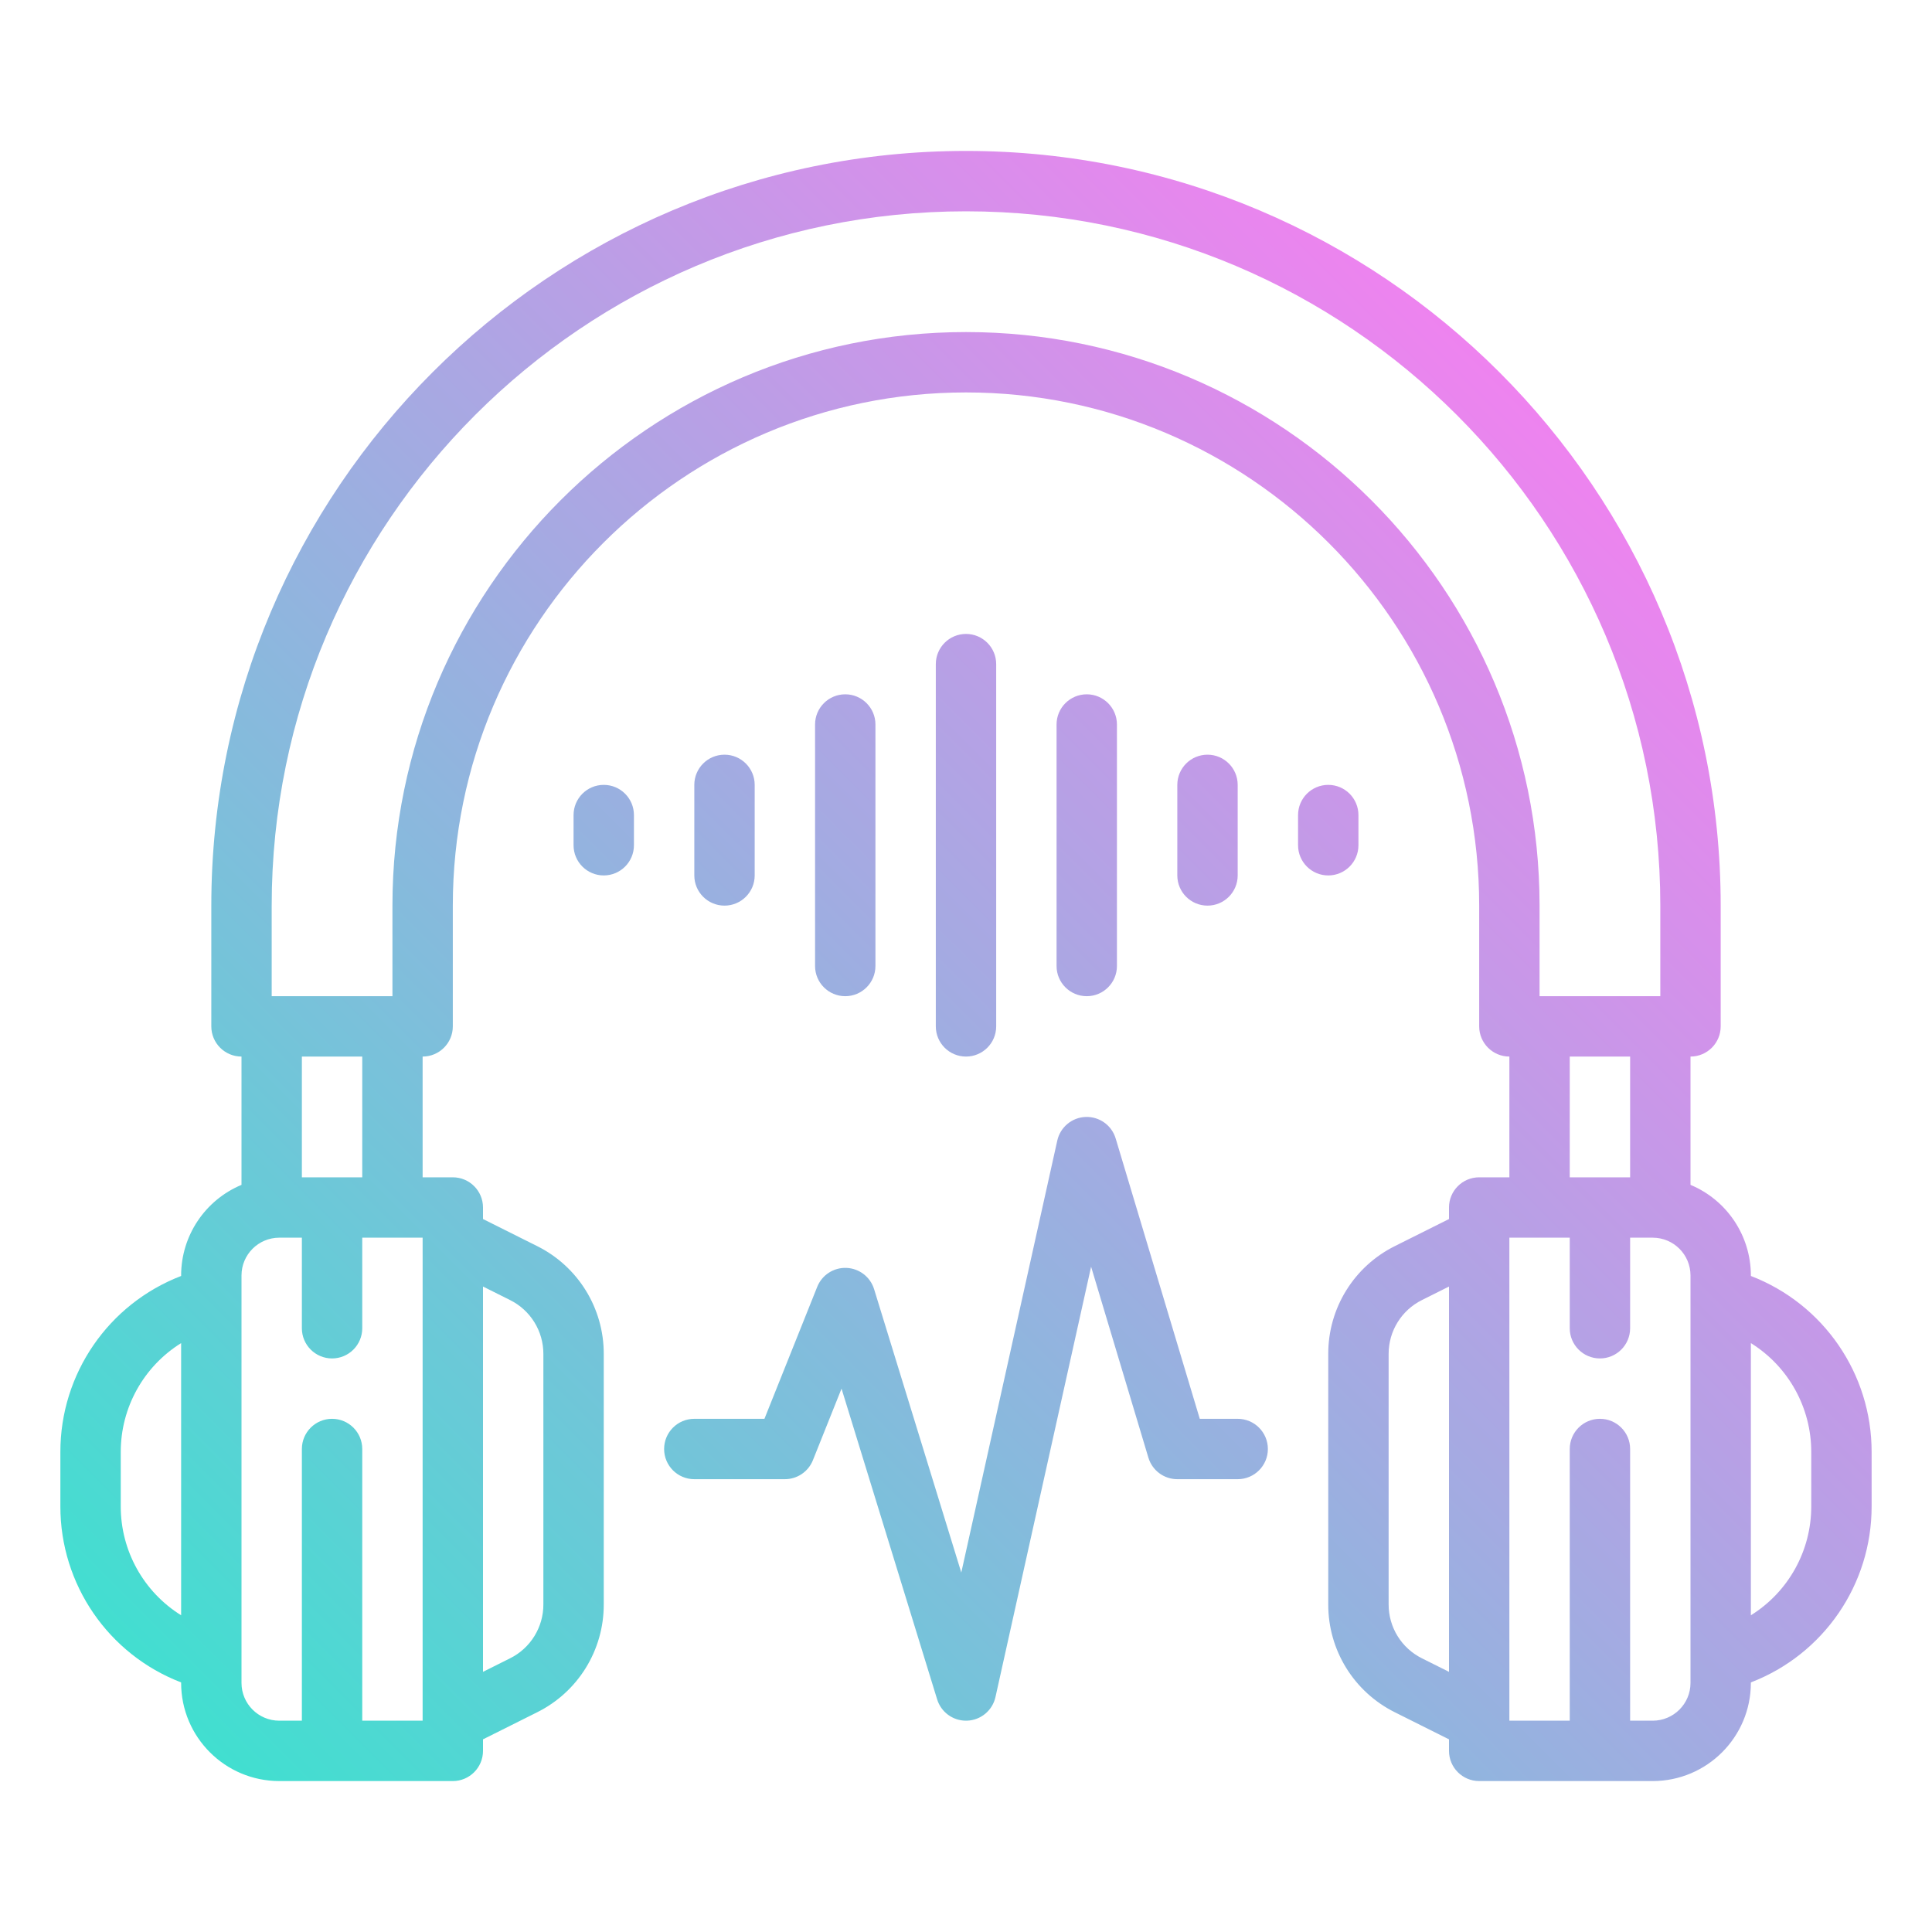
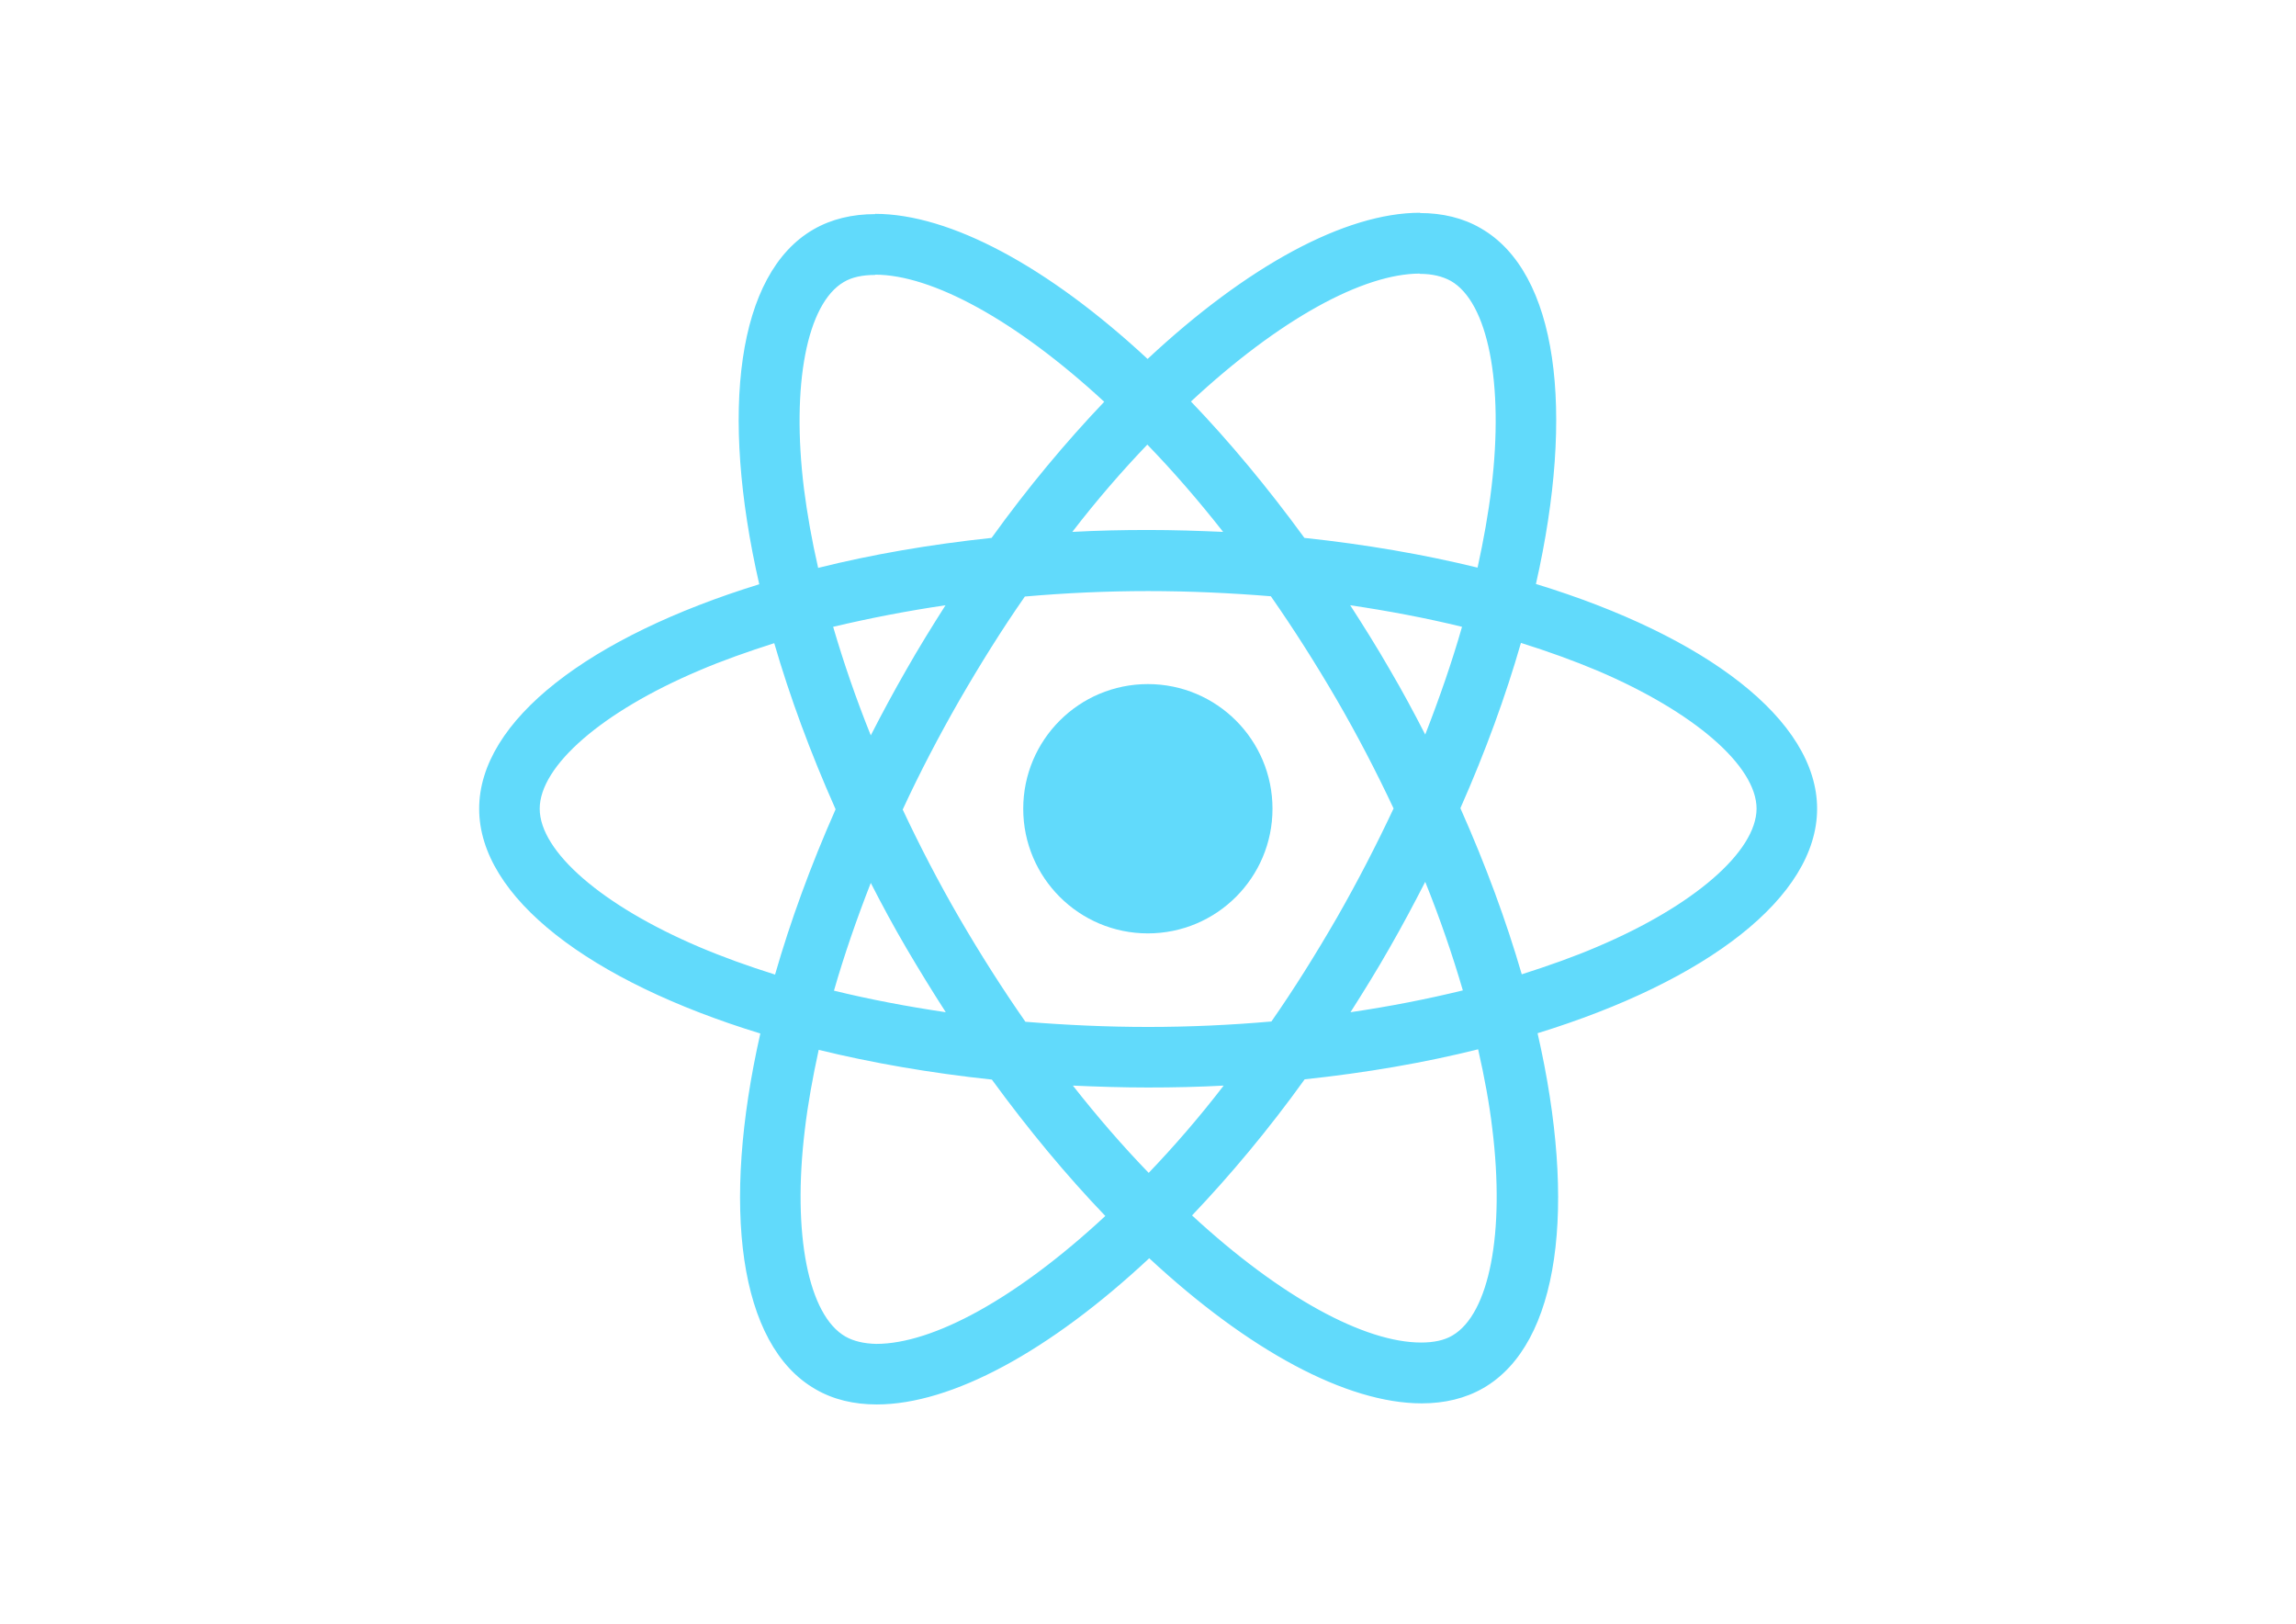
- <svg xmlns="http://www.w3.org/2000/svg" viewBox="0 0 512 512" width="512" height="512">
-   <defs>
-     <linearGradient id="linear-gradient" x1="79.134" y1="487.887" x2="432.866" y2="134.155" gradientUnits="userSpaceOnUse">
-       <stop offset="0" stop-color="#41dfd0" />
-       <stop offset="1" stop-color="#ee83ef" />
-     </linearGradient>
-   </defs>
-   <g id="gradient">
-     <path d="M464,338.144V338a26.038,26.038,0,0,0-16-24V280a8,8,0,0,0,8-8V240c0-110.28-89.719-200-200-200h0C145.72,40,56,129.72,56,240v32a8,8,0,0,0,8,8v34a26.038,26.038,0,0,0-16,24v.145a49.918,49.918,0,0,0-32,46.647v14.416a49.92,49.92,0,0,0,32,46.647V446a26.03,26.03,0,0,0,26,26h46a8,8,0,0,0,8-8v-3.056l14.311-7.155A31.826,31.826,0,0,0,160,425.167V358.833a31.826,31.826,0,0,0-17.689-28.622L128,323.056V320a8,8,0,0,0-8-8h-8V280a8,8,0,0,0,8-8V240c0-74.991,61.01-136,136-136s136,61.009,136,136v32a8,8,0,0,0,8,8v32h-8a8,8,0,0,0-8,8v3.056l-14.311,7.155A31.826,31.826,0,0,0,352,358.833v66.334a31.826,31.826,0,0,0,17.689,28.622L384,460.944V464a8,8,0,0,0,8,8h46a26.03,26.03,0,0,0,26-26v-.145a49.919,49.919,0,0,0,32-46.647V384.792A49.917,49.917,0,0,0,464,338.144ZM48,428.063a33.948,33.948,0,0,1-16-28.855V384.792a33.949,33.949,0,0,1,16-28.854Zm80-87.119,7.155,3.578A15.912,15.912,0,0,1,144,358.833v66.334a15.912,15.912,0,0,1-8.845,14.311L128,443.056ZM384,443.056l-7.155-3.578A15.912,15.912,0,0,1,368,425.167V358.833a15.912,15.912,0,0,1,8.845-14.311L384,340.944ZM112,456H96V384a8,8,0,0,0-16,0v72H74a10.011,10.011,0,0,1-10-10V338a10.011,10.011,0,0,1,10-10h6v24a8,8,0,0,0,16,0V328h16ZM80,312V280H96v32ZM256,88c-83.813,0-152,68.187-152,152v24H72V240C72,138.542,154.542,56,256,56s184,82.542,184,184v24H408V240C408,156.187,339.813,88,256,88ZM432,280v32H416V280Zm16,64V446a10.011,10.011,0,0,1-10,10h-6V384a8,8,0,0,0-16,0v72H400V328h16v24a8,8,0,0,0,16,0V328h6a10.011,10.011,0,0,1,10,10Zm32,55.208a33.95,33.95,0,0,1-16,28.857V355.937a33.948,33.948,0,0,1,16,28.855ZM184,376h18.584l13.988-34.971a8,8,0,0,1,15.074.618l23.105,75.093L280.19,302.265a8,8,0,0,1,15.473-.564L317.952,376H328a8,8,0,0,1,0,16H312a8,8,0,0,1-7.663-5.7l-15.183-50.612L263.81,449.735a8,8,0,0,1-7.491,6.259q-.162.006-.321.006a8,8,0,0,1-7.644-5.647L223.015,368l-7.587,18.969A8,8,0,0,1,208,392H184a8,8,0,0,1,0-16Zm8-136a8,8,0,0,1-8-8V208a8,8,0,0,1,16,0v24A8,8,0,0,1,192,240Zm24,16V192a8,8,0,0,1,16,0v64a8,8,0,0,1-16,0Zm40,24a8,8,0,0,1-8-8V176a8,8,0,0,1,16,0v96A8,8,0,0,1,256,280Zm24-24V192a8,8,0,0,1,16,0v64a8,8,0,0,1-16,0Zm40-16a8,8,0,0,1-8-8V208a8,8,0,0,1,16,0v24A8,8,0,0,1,320,240Zm32-8a8,8,0,0,1-8-8v-8a8,8,0,0,1,16,0v8A8,8,0,0,1,352,232Zm-184-8a8,8,0,0,1-16,0v-8a8,8,0,0,1,16,0Z" style="fill:url(#linear-gradient)" />
+ <svg xmlns="http://www.w3.org/2000/svg" viewBox="0 0 841.9 595.3">
+   <g fill="#61DAFB">
+     <path d="M666.3 296.5c0-32.5-40.7-63.3-103.1-82.4 14.4-63.6 8-114.2-20.2-130.4-6.5-3.8-14.1-5.6-22.4-5.6v22.3c4.6 0 8.3.9 11.4 2.6 13.6 7.8 19.5 37.5 14.9 75.7-1.1 9.4-2.9 19.3-5.1 29.4-19.6-4.8-41-8.5-63.5-10.9-13.5-18.5-27.5-35.3-41.6-50 32.6-30.3 63.2-46.9 84-46.9V78c-27.5 0-63.5 19.6-99.9 53.6-36.4-33.8-72.4-53.2-99.9-53.2v22.3c20.7 0 51.4 16.5 84 46.6-14 14.7-28 31.4-41.3 49.9-22.6 2.4-44 6.1-63.6 11-2.3-10-4-19.7-5.2-29-4.7-38.2 1.1-67.9 14.6-75.8 3-1.8 6.9-2.6 11.5-2.6V78.5c-8.4 0-16 1.8-22.6 5.6-28.1 16.2-34.4 66.7-19.9 130.1-62.2 19.2-102.7 49.9-102.7 82.3 0 32.5 40.7 63.3 103.1 82.4-14.4 63.6-8 114.2 20.2 130.4 6.5 3.8 14.1 5.6 22.5 5.6 27.5 0 63.5-19.6 99.9-53.6 36.4 33.8 72.4 53.2 99.9 53.2 8.4 0 16-1.8 22.6-5.6 28.1-16.2 34.4-66.7 19.9-130.1 62-19.1 102.5-49.9 102.5-82.3zm-130.2-66.7c-3.7 12.9-8.3 26.2-13.5 39.5-4.1-8-8.4-16-13.1-24-4.6-8-9.5-15.8-14.4-23.4 14.2 2.1 27.9 4.7 41 7.9zm-45.8 106.5c-7.8 13.5-15.8 26.3-24.1 38.2-14.9 1.3-30 2-45.2 2-15.1 0-30.2-.7-45-1.9-8.3-11.9-16.4-24.6-24.2-38-7.6-13.1-14.5-26.4-20.8-39.8 6.2-13.4 13.2-26.8 20.7-39.9 7.8-13.5 15.8-26.3 24.1-38.2 14.9-1.3 30-2 45.2-2 15.1 0 30.2.7 45 1.9 8.3 11.9 16.4 24.6 24.2 38 7.6 13.1 14.5 26.4 20.8 39.8-6.3 13.4-13.2 26.8-20.7 39.9zm32.3-13c5.4 13.4 10 26.8 13.8 39.8-13.1 3.2-26.9 5.9-41.2 8 4.9-7.7 9.8-15.6 14.4-23.7 4.6-8 8.9-16.1 13-24.1zM421.2 430c-9.3-9.6-18.6-20.3-27.8-32 9 .4 18.2.7 27.5.7 9.4 0 18.7-.2 27.8-.7-9 11.7-18.3 22.4-27.5 32zm-74.4-58.9c-14.2-2.1-27.9-4.7-41-7.9 3.7-12.9 8.3-26.2 13.5-39.5 4.1 8 8.4 16 13.1 24 4.7 8 9.5 15.8 14.4 23.4zM420.7 163c9.3 9.6 18.6 20.3 27.8 32-9-.4-18.2-.7-27.5-.7-9.4 0-18.7.2-27.8.7 9-11.7 18.3-22.4 27.5-32zm-74 58.9c-4.9 7.7-9.8 15.6-14.4 23.7-4.6 8-8.9 16-13 24-5.4-13.4-10-26.8-13.8-39.8 13.1-3.1 26.9-5.8 41.2-7.9zm-90.5 125.2c-35.4-15.1-58.3-34.9-58.3-50.6 0-15.7 22.9-35.6 58.3-50.6 8.6-3.7 18-7 27.7-10.1 5.7 19.6 13.2 40 22.5 60.9-9.2 20.8-16.6 41.1-22.2 60.6-9.9-3.1-19.3-6.5-28-10.2zM310 490c-13.6-7.8-19.5-37.5-14.9-75.7 1.1-9.4 2.9-19.3 5.1-29.4 19.6 4.8 41 8.5 63.5 10.9 13.5 18.5 27.5 35.3 41.6 50-32.6 30.3-63.2 46.9-84 46.9-4.5-.1-8.3-1-11.3-2.7zm237.2-76.2c4.7 38.2-1.1 67.9-14.6 75.8-3 1.8-6.9 2.6-11.5 2.6-20.7 0-51.4-16.5-84-46.6 14-14.7 28-31.4 41.3-49.9 22.6-2.4 44-6.1 63.6-11 2.3 10.1 4.1 19.8 5.2 29.1zm38.5-66.7c-8.6 3.7-18 7-27.7 10.1-5.7-19.6-13.2-40-22.5-60.9 9.2-20.8 16.6-41.1 22.2-60.6 9.9 3.1 19.3 6.5 28.1 10.2 35.4 15.1 58.3 34.9 58.3 50.6-.1 15.7-23 35.6-58.4 50.6zM320.8 78.4z" />
+     <circle cx="420.9" cy="296.5" r="45.7" />
+     <path d="M520.5 78.1z" />
  </g>
</svg>
